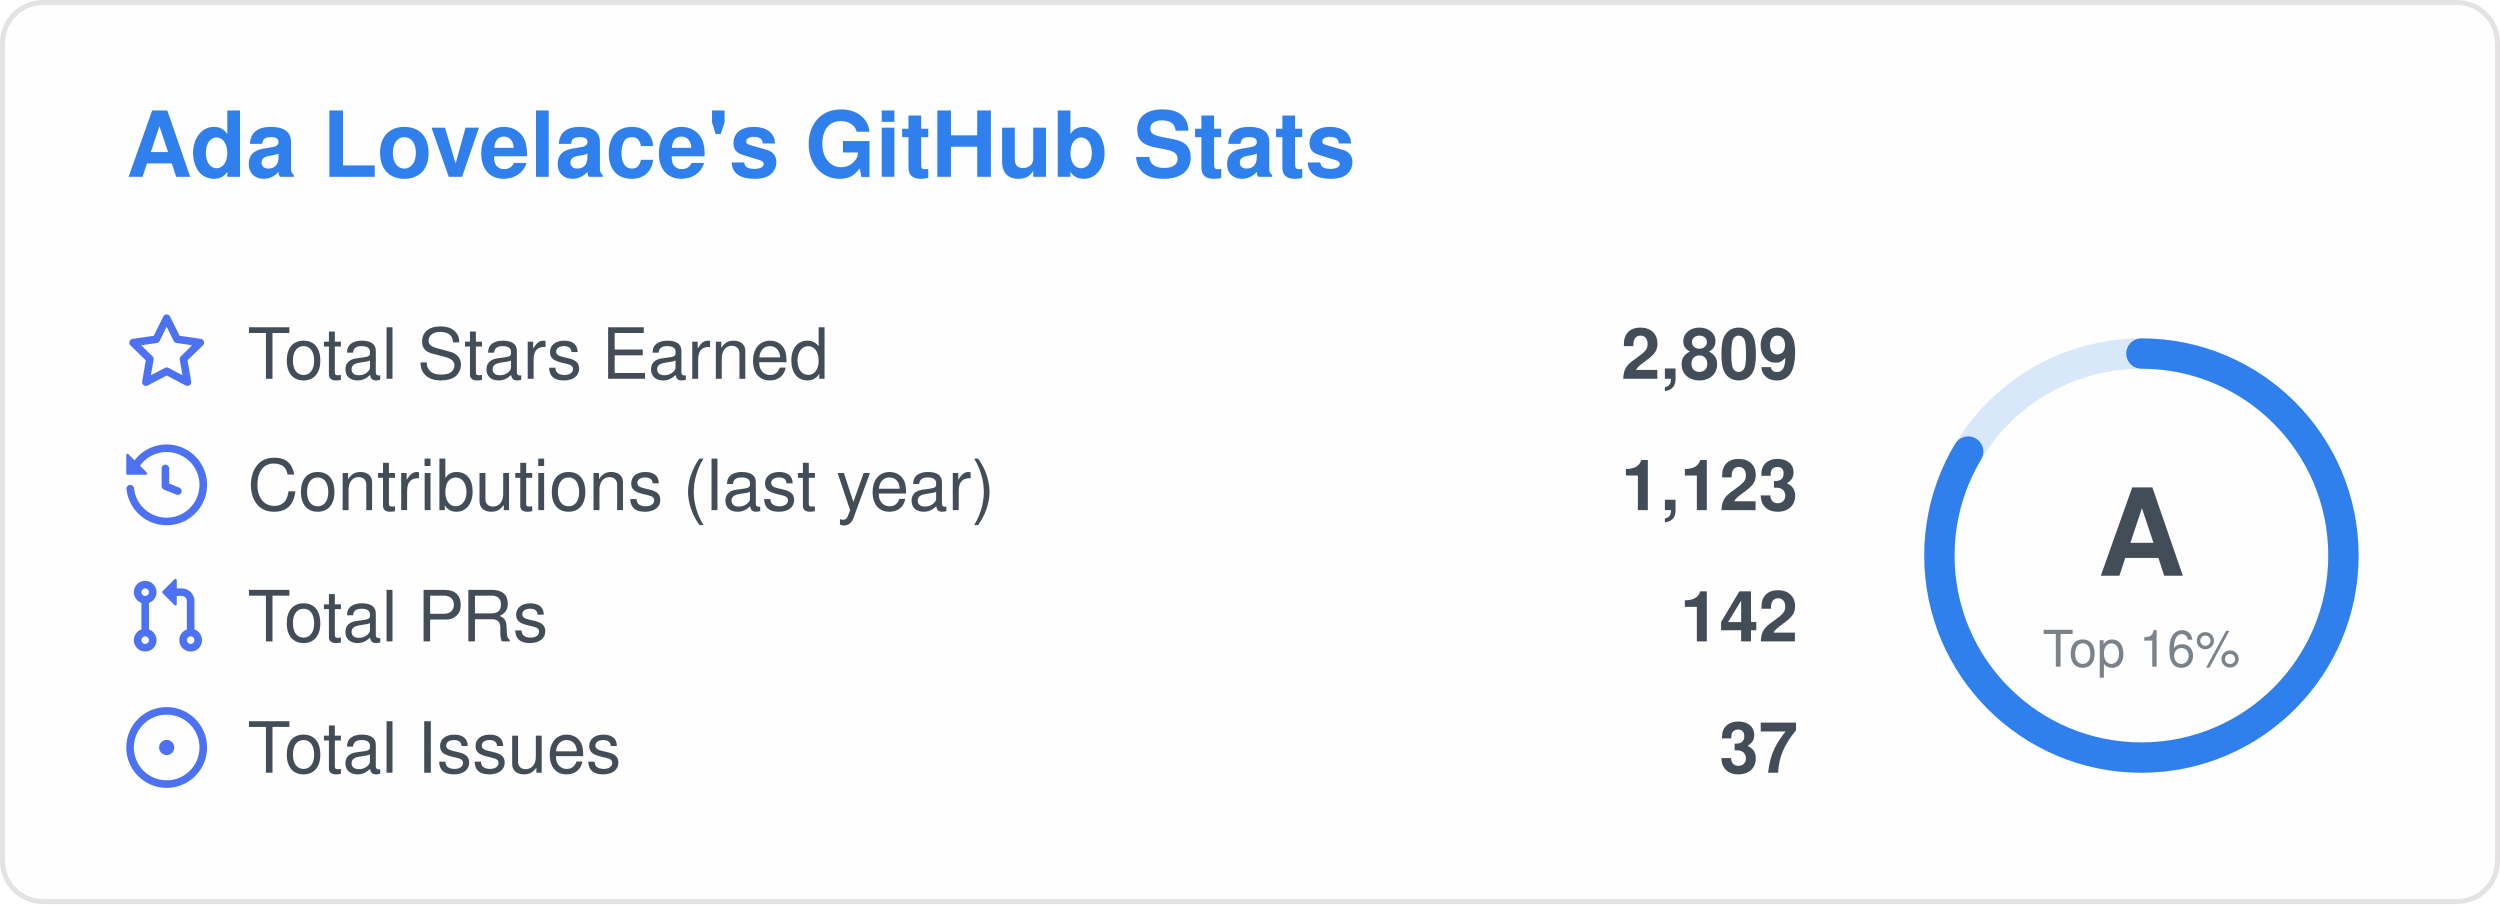
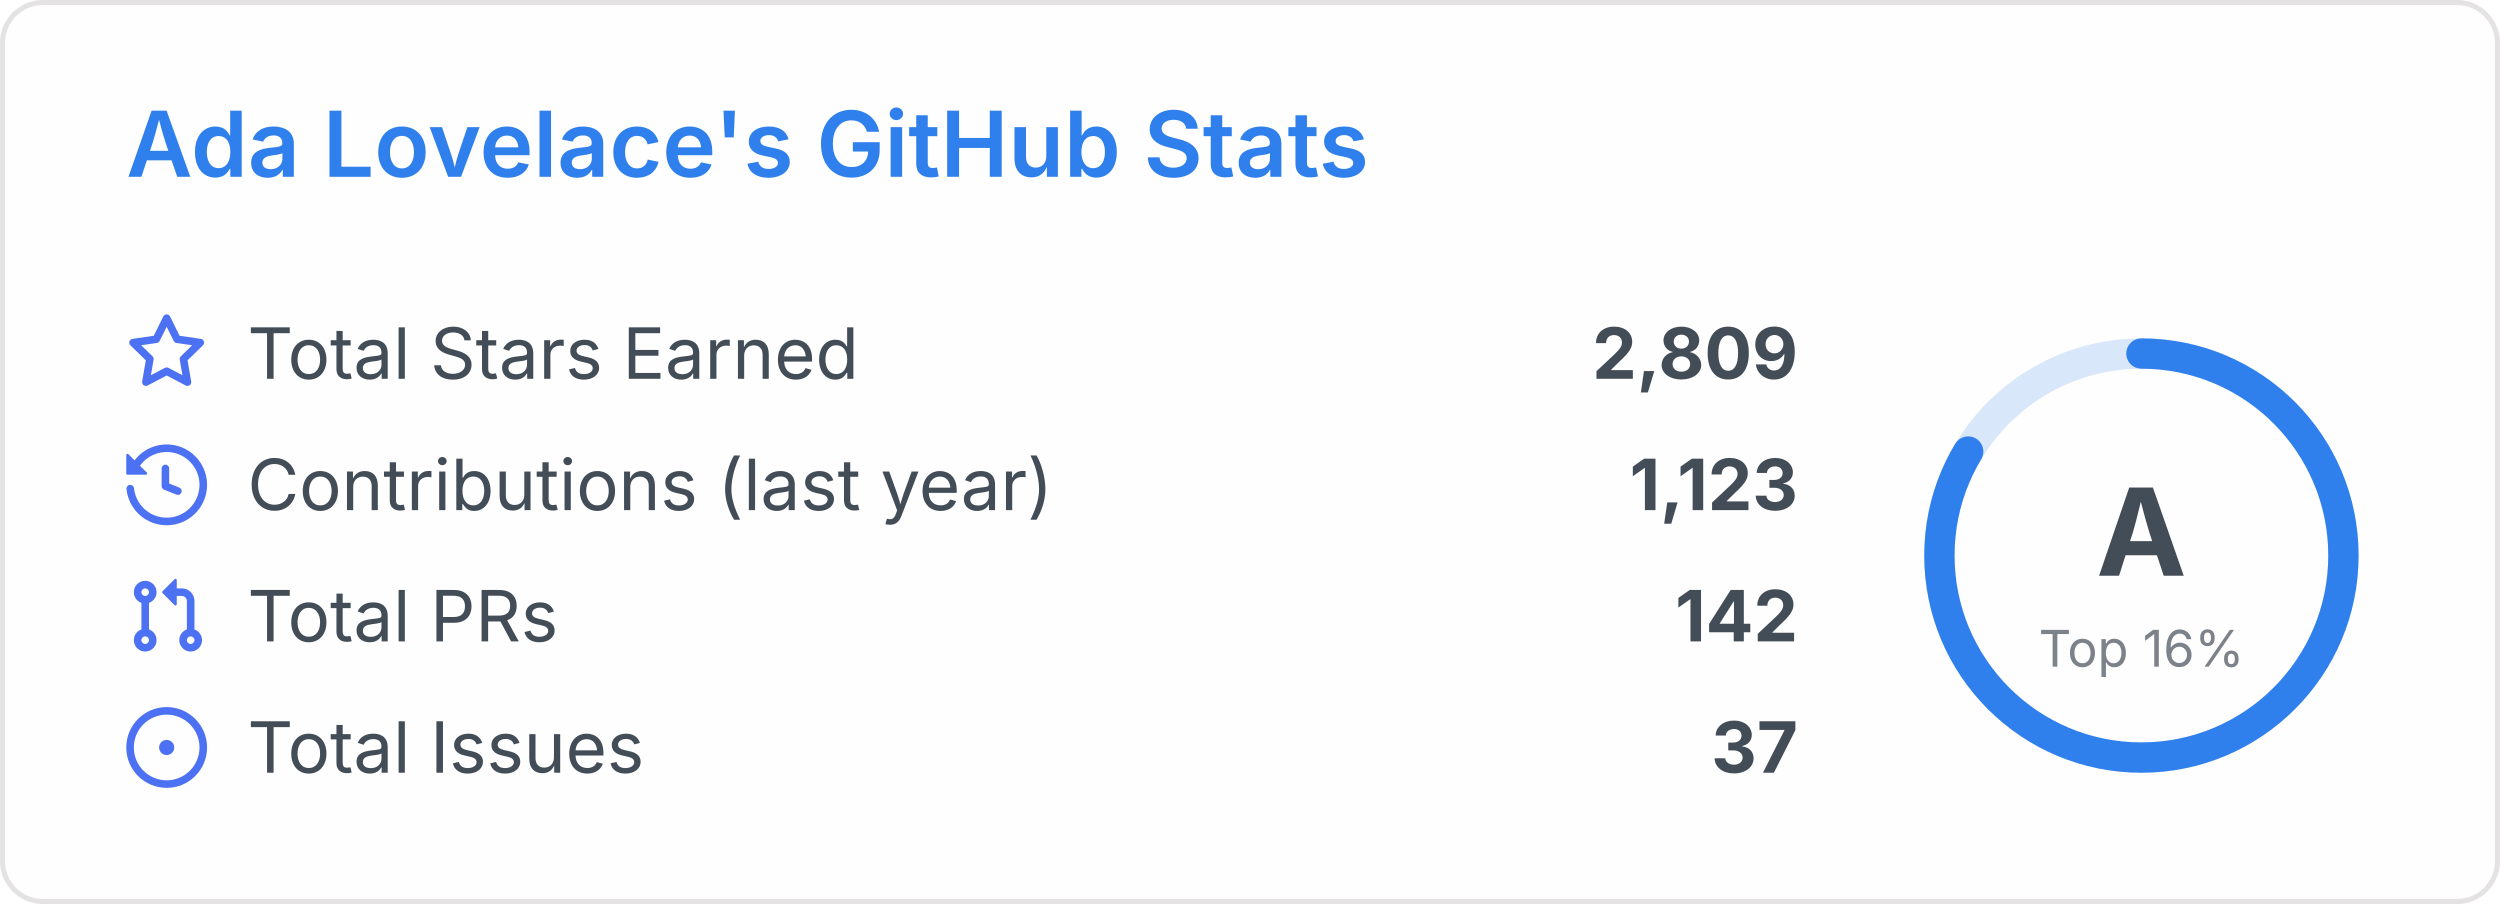
<svg xmlns="http://www.w3.org/2000/svg" width="495" height="179" viewBox="0 0 495 179" role="img">
  <rect x="0.5" y="0.5" rx="8" width="494" height="178" fill="#fffefe" stroke="#e4e2e2" />
-   <g font-family="ui-sans-serif,system-ui,-apple-system,Segoe UI,Helvetica,sans-serif" font-feature-settings="'tnum'">
+   <g font-family="Inter,ui-sans-serif,system-ui,-apple-system,BlinkMacSystemFont,Segoe UI,Roboto,Helvetica,Arial,sans-serif" font-feature-settings="'tnum'">
    <text x="25" y="35" fill="#2f80ed" font-size="18" font-weight="600">Ada Lovelace's GitHub Stats</text>
    <svg x="25" y="62" width="16" height="16" viewBox="0 0 16 16">
      <path fill="#4c71f2" fill-rule="evenodd" d="M8 .25a.75.75 0 01.673.418l1.882 3.815 4.21.612a.75.75 0 01.416 1.279l-3.046 2.97.719 4.192a.75.75 0 01-1.088.791L8 12.347l-3.766 1.98a.75.75 0 01-1.088-.79l.72-4.194L.818 6.374a.75.75 0 01.416-1.28l4.21-.611L7.327.668A.75.75 0 018 .25zm0 2.445L6.615 5.5a.75.75 0 01-.564.41l-3.097.45 2.24 2.184a.75.75 0 01.216.664l-.528 3.084 2.769-1.456a.75.75 0 01.698 0l2.77 1.456-.53-3.084a.75.75 0 01.216-.664l2.24-2.183-3.096-.45a.75.75 0 01-.564-.41L8 2.694v.001z" />
    </svg>
    <g data-testid="stars">
      <text x="49" y="75" fill="#434d58" font-size="14">Total Stars Earned</text>
      <text x="356" y="75" text-anchor="end" fill="#434d58" font-size="14" font-weight="700">2,809</text>
    </g>
    <svg x="25" y="88" width="16" height="16" viewBox="0 0 16 16">
      <path fill="#4c71f2" fill-rule="evenodd" d="M1.643 3.143L.427 1.927A.25.25 0 000 2.104V5.75c0 .138.112.25.25.25h3.646a.25.25 0 00.177-.427L2.715 4.215a6.5 6.5 0 11-1.18 4.458.75.75 0 10-1.493.154 8.001 8.001 0 101.6-5.684zM7.75 4a.75.75 0 01.75.75v2.992l2.028.812a.75.75 0 01-.557 1.392l-2.5-1A.75.75 0 017 8.25v-3.5A.75.75 0 017.75 4z" />
    </svg>
    <g data-testid="commits">
      <text x="49" y="101" fill="#434d58" font-size="14">Contributions (last year)</text>
      <text x="356" y="101" text-anchor="end" fill="#434d58" font-size="14" font-weight="700">1,123</text>
    </g>
    <svg x="25" y="114" width="16" height="16" viewBox="0 0 16 16">
      <path fill="#4c71f2" fill-rule="evenodd" d="M7.177 3.073L9.573.677A.25.25 0 0110 .854v4.792a.25.25 0 01-.427.177L7.177 3.427a.25.25 0 010-.354zM3.75 2.5a.75.75 0 100 1.5.75.75 0 000-1.5zm-2.25.75a2.25 2.25 0 113 2.122v5.256a2.251 2.251 0 11-1.5 0V5.372A2.25 2.25 0 011.5 3.25zM11 2.5h-1V4h1a1 1 0 011 1v5.628a2.251 2.251 0 101.5 0V5A2.5 2.5 0 0011 2.5zm1 10.25a.75.75 0 111.5 0 .75.75 0 01-1.5 0zM3.75 12a.75.75 0 100 1.5.75.75 0 000-1.5z" />
    </svg>
    <g data-testid="prs">
      <text x="49" y="127" fill="#434d58" font-size="14">Total PRs</text>
      <text x="356" y="127" text-anchor="end" fill="#434d58" font-size="14" font-weight="700">142</text>
    </g>
    <svg x="25" y="140" width="16" height="16" viewBox="0 0 16 16">
      <path fill="#4c71f2" fill-rule="evenodd" d="M8 9.5a1.5 1.5 0 100-3 1.5 1.5 0 000 3zM8 0a8 8 0 100 16A8 8 0 008 0zM1.5 8a6.5 6.5 0 1113 0 6.5 6.5 0 01-13 0z" />
    </svg>
    <g data-testid="issues">
      <text x="49" y="153" fill="#434d58" font-size="14">Total Issues</text>
      <text x="356" y="153" text-anchor="end" fill="#434d58" font-size="14" font-weight="700">37</text>
    </g>
    <g transform="translate(424,110)">
      <circle r="40" fill="none" stroke="#2f80ed" stroke-opacity="0.18" stroke-width="6" />
      <circle r="40" fill="none" stroke="#2f80ed" stroke-width="6" stroke-linecap="round" stroke-dasharray="210.13 251.33" transform="rotate(-90)" />
      <text y="4" text-anchor="middle" fill="#434d58" font-size="24" font-weight="700">A</text>
      <text y="22" text-anchor="middle" fill="#434d58" fill-opacity="0.7" font-size="10">Top 16%</text>
    </g>
  </g>
</svg>
